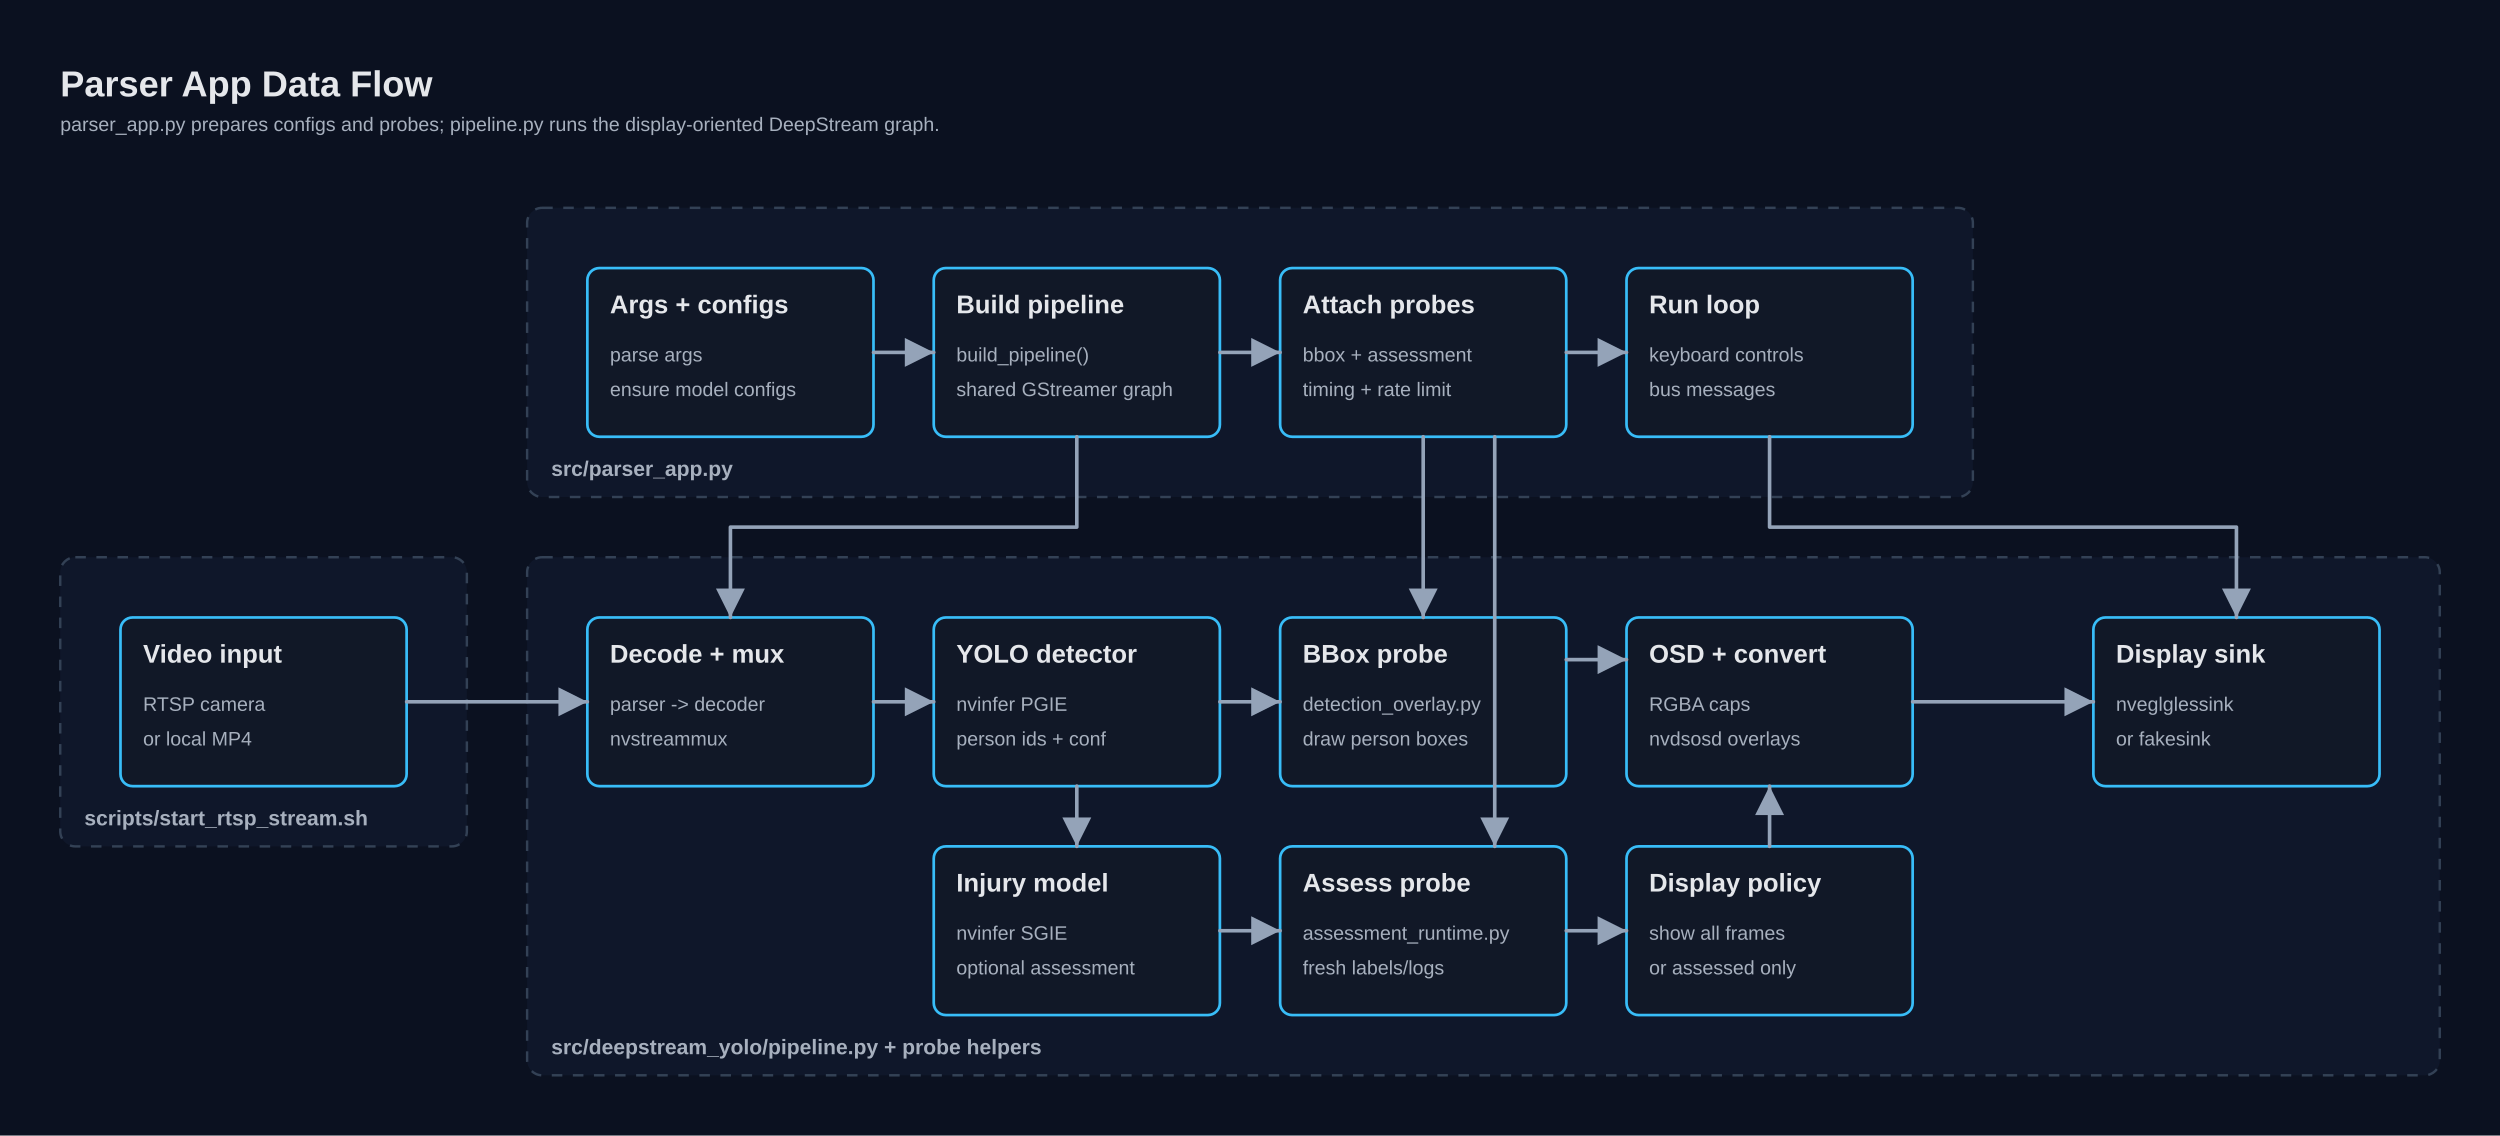
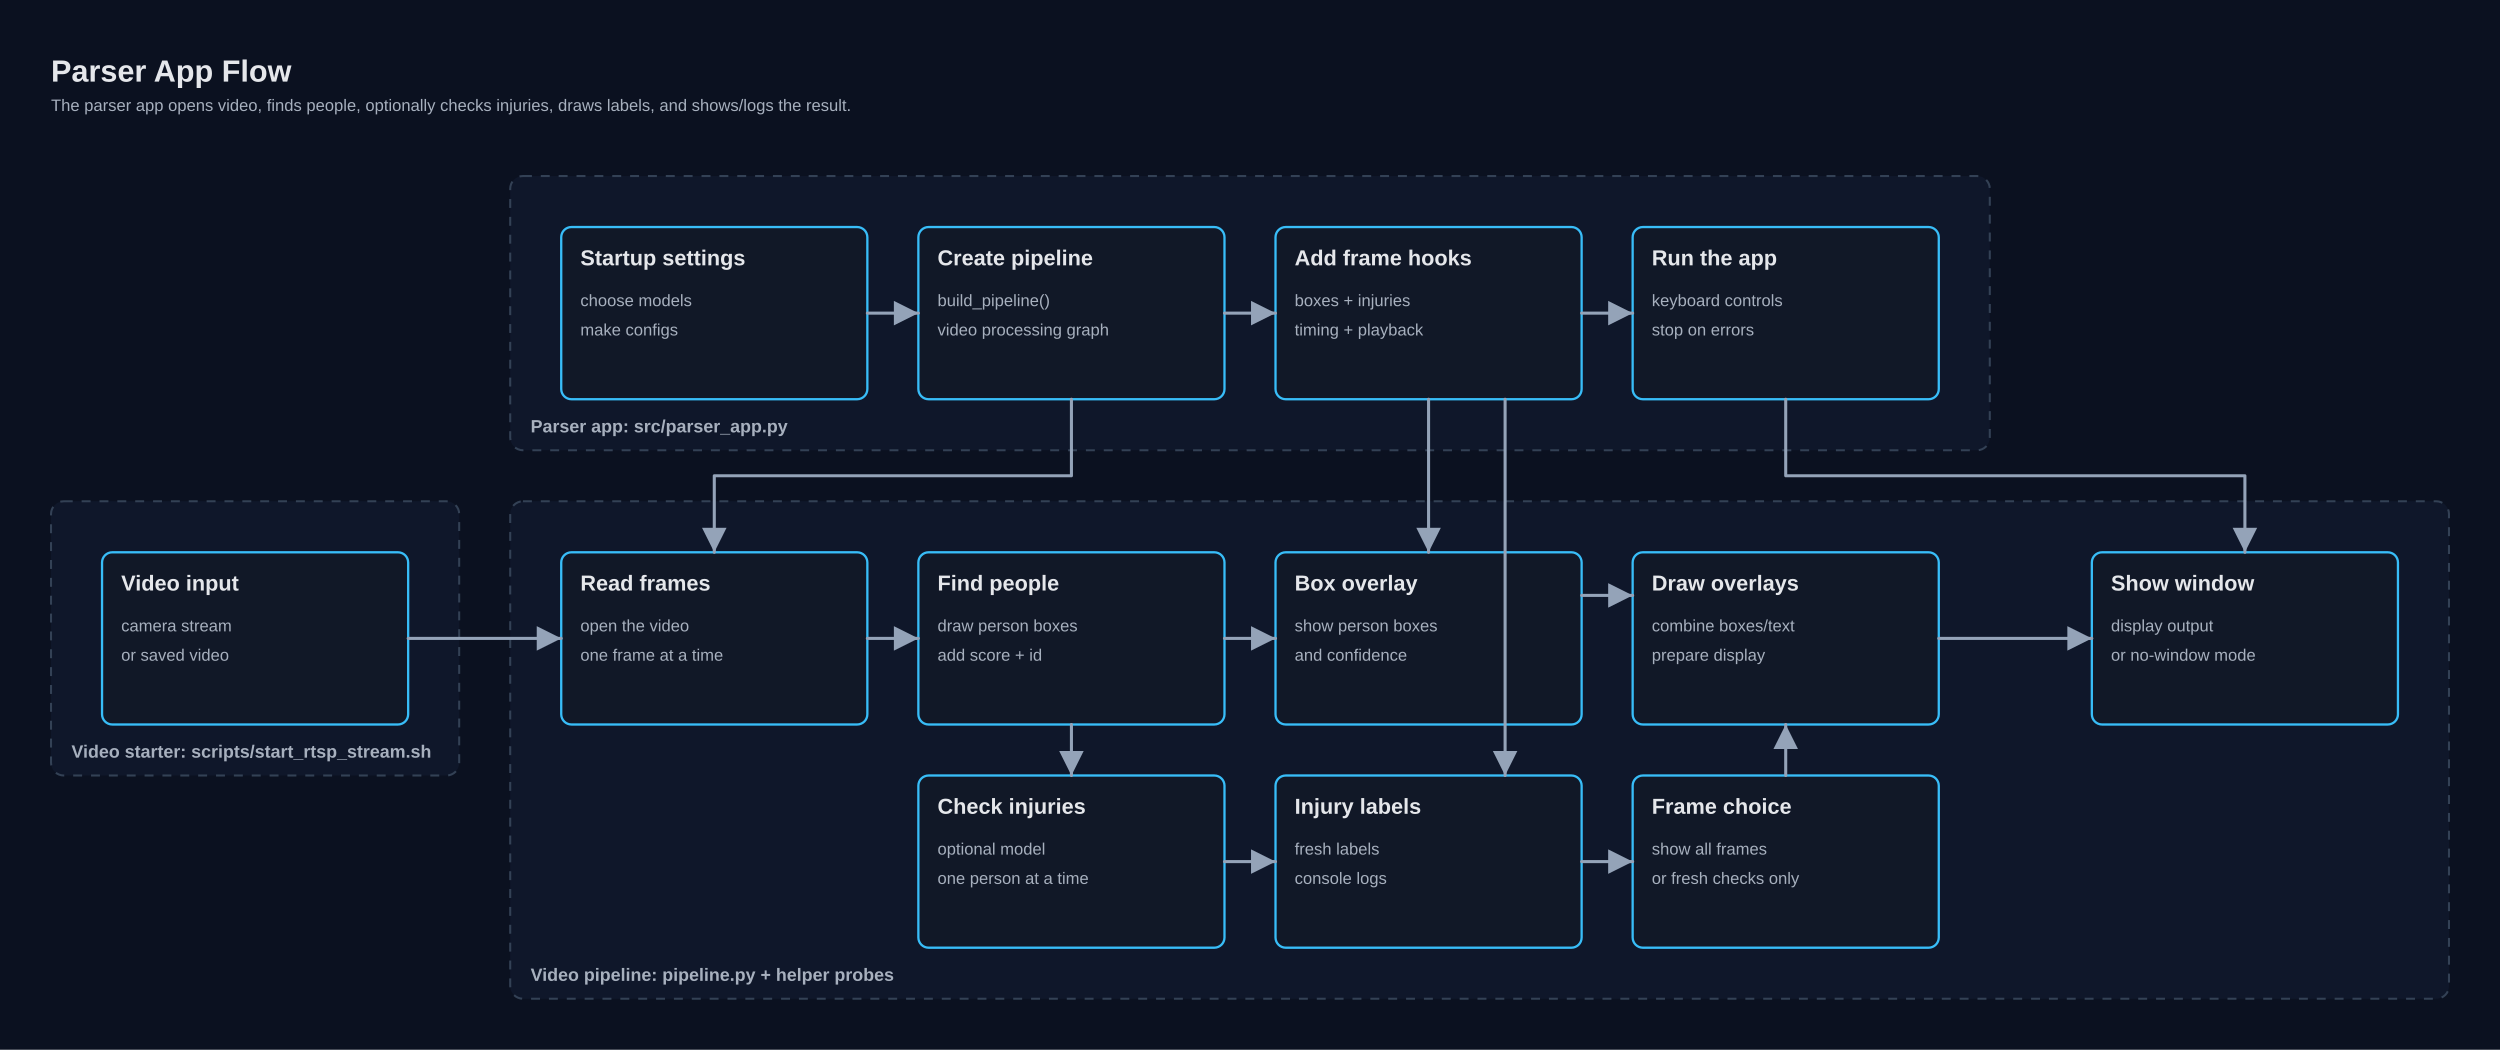
- <svg xmlns="http://www.w3.org/2000/svg" width="1660" height="754" viewBox="0 0 1660 754">
+ <svg xmlns="http://www.w3.org/2000/svg" width="1960" height="823" viewBox="0 0 1960 823">
  <defs>
    <marker id="arrow" markerWidth="12" markerHeight="12" refX="10" refY="6" orient="auto" markerUnits="strokeWidth">
      <path d="M2,2 L10,6 L2,10 z" fill="#94a3b8" />
    </marker>
  </defs>
  <style>
.title{font:700 24px Arial,sans-serif;fill:#e5e7eb}
.subtitle{font:13px Arial,sans-serif;fill:#a7b0be}
.group-label{font:700 14px Arial,sans-serif;fill:#a7b0be}
.node-title{font:700 17px Arial,sans-serif;fill:#e5e7eb}
.node-body{font:13px Arial,sans-serif;fill:#a7b0be}
</style>
-   <rect x="0" y="0" width="1660" height="754" fill="#0b1120" />
-   <text x="40" y="64" class="title">Parser App Data Flow</text>
-   <text x="40" y="87" class="subtitle">parser_app.py prepares configs and probes; pipeline.py runs the display-oriented DeepStream graph.</text>
-   <rect x="40" y="370" width="270" height="192" rx="10" fill="#0f172a" stroke="#334155" stroke-width="1.6" stroke-dasharray="7 7" />
-   <text x="56" y="548" class="group-label">scripts/start_rtsp_stream.sh</text>
-   <rect x="350" y="138" width="960" height="192" rx="10" fill="#0f172a" stroke="#334155" stroke-width="1.6" stroke-dasharray="7 7" />
-   <text x="366" y="316" class="group-label">src/parser_app.py</text>
-   <rect x="350" y="370" width="1270" height="344" rx="10" fill="#0f172a" stroke="#334155" stroke-width="1.6" stroke-dasharray="7 7" />
-   <text x="366" y="700" class="group-label">src/deepstream_yolo/pipeline.py + probe helpers</text>
-   <rect x="390" y="178" width="190" height="112" rx="8" fill="#111827" stroke="#38bdf8" stroke-width="1.8" />
-   <text x="405" y="208" class="node-title">Args + configs</text>
-   <text x="405" y="240" class="node-body">parse args</text>
-   <text x="405" y="263" class="node-body">ensure model configs</text>
-   <rect x="620" y="178" width="190" height="112" rx="8" fill="#111827" stroke="#38bdf8" stroke-width="1.8" />
-   <text x="635" y="208" class="node-title">Build pipeline</text>
-   <text x="635" y="240" class="node-body">build_pipeline()</text>
-   <text x="635" y="263" class="node-body">shared GStreamer graph</text>
-   <rect x="850" y="178" width="190" height="112" rx="8" fill="#111827" stroke="#38bdf8" stroke-width="1.8" />
-   <text x="865" y="208" class="node-title">Attach probes</text>
-   <text x="865" y="240" class="node-body">bbox + assessment</text>
-   <text x="865" y="263" class="node-body">timing + rate limit</text>
-   <rect x="1080" y="178" width="190" height="112" rx="8" fill="#111827" stroke="#38bdf8" stroke-width="1.8" />
-   <text x="1095" y="208" class="node-title">Run loop</text>
-   <text x="1095" y="240" class="node-body">keyboard controls</text>
-   <text x="1095" y="263" class="node-body">bus messages</text>
-   <rect x="80" y="410" width="190" height="112" rx="8" fill="#111827" stroke="#38bdf8" stroke-width="1.8" />
-   <text x="95" y="440" class="node-title">Video input</text>
-   <text x="95" y="472" class="node-body">RTSP camera</text>
-   <text x="95" y="495" class="node-body">or local MP4</text>
-   <rect x="390" y="410" width="190" height="112" rx="8" fill="#111827" stroke="#38bdf8" stroke-width="1.8" />
-   <text x="405" y="440" class="node-title">Decode + mux</text>
-   <text x="405" y="472" class="node-body">parser -&gt; decoder</text>
-   <text x="405" y="495" class="node-body">nvstreammux</text>
-   <rect x="620" y="410" width="190" height="112" rx="8" fill="#111827" stroke="#38bdf8" stroke-width="1.8" />
-   <text x="635" y="440" class="node-title">YOLO detector</text>
-   <text x="635" y="472" class="node-body">nvinfer PGIE</text>
-   <text x="635" y="495" class="node-body">person ids + conf</text>
-   <rect x="850" y="410" width="190" height="112" rx="8" fill="#111827" stroke="#38bdf8" stroke-width="1.8" />
-   <text x="865" y="440" class="node-title">BBox probe</text>
-   <text x="865" y="472" class="node-body">detection_overlay.py</text>
-   <text x="865" y="495" class="node-body">draw person boxes</text>
-   <rect x="1080" y="410" width="190" height="112" rx="8" fill="#111827" stroke="#38bdf8" stroke-width="1.8" />
-   <text x="1095" y="440" class="node-title">OSD + convert</text>
-   <text x="1095" y="472" class="node-body">RGBA caps</text>
-   <text x="1095" y="495" class="node-body">nvdsosd overlays</text>
-   <rect x="1390" y="410" width="190" height="112" rx="8" fill="#111827" stroke="#38bdf8" stroke-width="1.8" />
-   <text x="1405" y="440" class="node-title">Display sink</text>
-   <text x="1405" y="472" class="node-body">nveglglessink</text>
-   <text x="1405" y="495" class="node-body">or fakesink</text>
-   <rect x="620" y="562" width="190" height="112" rx="8" fill="#111827" stroke="#38bdf8" stroke-width="1.8" />
-   <text x="635" y="592" class="node-title">Injury model</text>
-   <text x="635" y="624" class="node-body">nvinfer SGIE</text>
-   <text x="635" y="647" class="node-body">optional assessment</text>
-   <rect x="850" y="562" width="190" height="112" rx="8" fill="#111827" stroke="#38bdf8" stroke-width="1.8" />
-   <text x="865" y="592" class="node-title">Assess probe</text>
-   <text x="865" y="624" class="node-body">assessment_runtime.py</text>
-   <text x="865" y="647" class="node-body">fresh labels/logs</text>
-   <rect x="1080" y="562" width="190" height="112" rx="8" fill="#111827" stroke="#38bdf8" stroke-width="1.8" />
-   <text x="1095" y="592" class="node-title">Display policy</text>
-   <text x="1095" y="624" class="node-body">show all frames</text>
-   <text x="1095" y="647" class="node-body">or assessed only</text>
-   <path d="M 580.0 234.0 L 620.0 234.0" fill="none" stroke="#94a3b8" stroke-width="2.4" stroke-linejoin="round" stroke-linecap="round" marker-end="url(#arrow)" />
-   <path d="M 810.0 234.0 L 850.0 234.0" fill="none" stroke="#94a3b8" stroke-width="2.4" stroke-linejoin="round" stroke-linecap="round" marker-end="url(#arrow)" />
-   <path d="M 1040.0 234.0 L 1080.0 234.0" fill="none" stroke="#94a3b8" stroke-width="2.4" stroke-linejoin="round" stroke-linecap="round" marker-end="url(#arrow)" />
-   <path d="M 715.0 290.0 L 715.0 350.0 L 485.0 350.0 L 485.0 410.0" fill="none" stroke="#94a3b8" stroke-width="2.4" stroke-linejoin="round" stroke-linecap="round" marker-end="url(#arrow)" />
-   <path d="M 945.0 290.0 L 945.0 350.0 L 945.0 350.0 L 945.0 410.0" fill="none" stroke="#94a3b8" stroke-width="2.4" stroke-linejoin="round" stroke-linecap="round" marker-end="url(#arrow)" />
-   <path d="M 992.5 290.0 L 992.5 562.0" fill="none" stroke="#94a3b8" stroke-width="2.4" stroke-linejoin="round" stroke-linecap="round" marker-end="url(#arrow)" />
-   <path d="M 1175.0 290.0 L 1175.0 350.0 L 1485.0 350.0 L 1485.0 410.0" fill="none" stroke="#94a3b8" stroke-width="2.4" stroke-linejoin="round" stroke-linecap="round" marker-end="url(#arrow)" />
-   <path d="M 270.0 466.0 L 390.0 466.0" fill="none" stroke="#94a3b8" stroke-width="2.4" stroke-linejoin="round" stroke-linecap="round" marker-end="url(#arrow)" />
-   <path d="M 580.0 466.0 L 620.0 466.0" fill="none" stroke="#94a3b8" stroke-width="2.4" stroke-linejoin="round" stroke-linecap="round" marker-end="url(#arrow)" />
-   <path d="M 810.0 466.0 L 850.0 466.0" fill="none" stroke="#94a3b8" stroke-width="2.4" stroke-linejoin="round" stroke-linecap="round" marker-end="url(#arrow)" />
-   <path d="M 1040.0 438.0 L 1080.0 438.0" fill="none" stroke="#94a3b8" stroke-width="2.4" stroke-linejoin="round" stroke-linecap="round" marker-end="url(#arrow)" />
-   <path d="M 1270.0 466.0 L 1390.0 466.0" fill="none" stroke="#94a3b8" stroke-width="2.4" stroke-linejoin="round" stroke-linecap="round" marker-end="url(#arrow)" />
-   <path d="M 715.0 522.0 L 715.0 562.0" fill="none" stroke="#94a3b8" stroke-width="2.4" stroke-linejoin="round" stroke-linecap="round" marker-end="url(#arrow)" />
-   <path d="M 810.0 618.0 L 850.0 618.0" fill="none" stroke="#94a3b8" stroke-width="2.4" stroke-linejoin="round" stroke-linecap="round" marker-end="url(#arrow)" />
-   <path d="M 1040.0 618.0 L 1080.0 618.0" fill="none" stroke="#94a3b8" stroke-width="2.4" stroke-linejoin="round" stroke-linecap="round" marker-end="url(#arrow)" />
-   <path d="M 1175.0 562.0 L 1175.0 522.0" fill="none" stroke="#94a3b8" stroke-width="2.4" stroke-linejoin="round" stroke-linecap="round" marker-end="url(#arrow)" />
+   <rect x="0" y="0" width="1960" height="823" fill="#0b1120" />
+   <text x="40" y="64" class="title">Parser App Flow</text>
+   <text x="40" y="87" class="subtitle">The parser app opens video, finds people, optionally checks injuries, draws labels, and shows/logs the result.</text>
+   <rect x="40" y="393" width="320" height="215" rx="10" fill="#0f172a" stroke="#334155" stroke-width="1.6" stroke-dasharray="7 7" />
+   <text x="56" y="594" class="group-label">Video starter: scripts/start_rtsp_stream.sh</text>
+   <rect x="400" y="138" width="1160" height="215" rx="10" fill="#0f172a" stroke="#334155" stroke-width="1.6" stroke-dasharray="7 7" />
+   <text x="416" y="339" class="group-label">Parser app: src/parser_app.py</text>
+   <rect x="400" y="393" width="1520" height="390" rx="10" fill="#0f172a" stroke="#334155" stroke-width="1.6" stroke-dasharray="7 7" />
+   <text x="416" y="769" class="group-label">Video pipeline: pipeline.py + helper probes</text>
+   <rect x="440" y="178" width="240" height="135" rx="8" fill="#111827" stroke="#38bdf8" stroke-width="1.8" />
+   <text x="455" y="208" class="node-title">Startup settings</text>
+   <text x="455" y="240" class="node-body">choose models</text>
+   <text x="455" y="263" class="node-body">make configs</text>
+   <rect x="720" y="178" width="240" height="135" rx="8" fill="#111827" stroke="#38bdf8" stroke-width="1.8" />
+   <text x="735" y="208" class="node-title">Create pipeline</text>
+   <text x="735" y="240" class="node-body">build_pipeline()</text>
+   <text x="735" y="263" class="node-body">video processing graph</text>
+   <rect x="1000" y="178" width="240" height="135" rx="8" fill="#111827" stroke="#38bdf8" stroke-width="1.8" />
+   <text x="1015" y="208" class="node-title">Add frame hooks</text>
+   <text x="1015" y="240" class="node-body">boxes + injuries</text>
+   <text x="1015" y="263" class="node-body">timing + playback</text>
+   <rect x="1280" y="178" width="240" height="135" rx="8" fill="#111827" stroke="#38bdf8" stroke-width="1.8" />
+   <text x="1295" y="208" class="node-title">Run the app</text>
+   <text x="1295" y="240" class="node-body">keyboard controls</text>
+   <text x="1295" y="263" class="node-body">stop on errors</text>
+   <rect x="80" y="433" width="240" height="135" rx="8" fill="#111827" stroke="#38bdf8" stroke-width="1.8" />
+   <text x="95" y="463" class="node-title">Video input</text>
+   <text x="95" y="495" class="node-body">camera stream</text>
+   <text x="95" y="518" class="node-body">or saved video</text>
+   <rect x="440" y="433" width="240" height="135" rx="8" fill="#111827" stroke="#38bdf8" stroke-width="1.8" />
+   <text x="455" y="463" class="node-title">Read frames</text>
+   <text x="455" y="495" class="node-body">open the video</text>
+   <text x="455" y="518" class="node-body">one frame at a time</text>
+   <rect x="720" y="433" width="240" height="135" rx="8" fill="#111827" stroke="#38bdf8" stroke-width="1.8" />
+   <text x="735" y="463" class="node-title">Find people</text>
+   <text x="735" y="495" class="node-body">draw person boxes</text>
+   <text x="735" y="518" class="node-body">add score + id</text>
+   <rect x="1000" y="433" width="240" height="135" rx="8" fill="#111827" stroke="#38bdf8" stroke-width="1.8" />
+   <text x="1015" y="463" class="node-title">Box overlay</text>
+   <text x="1015" y="495" class="node-body">show person boxes</text>
+   <text x="1015" y="518" class="node-body">and confidence</text>
+   <rect x="1280" y="433" width="240" height="135" rx="8" fill="#111827" stroke="#38bdf8" stroke-width="1.8" />
+   <text x="1295" y="463" class="node-title">Draw overlays</text>
+   <text x="1295" y="495" class="node-body">combine boxes/text</text>
+   <text x="1295" y="518" class="node-body">prepare display</text>
+   <rect x="1640" y="433" width="240" height="135" rx="8" fill="#111827" stroke="#38bdf8" stroke-width="1.8" />
+   <text x="1655" y="463" class="node-title">Show window</text>
+   <text x="1655" y="495" class="node-body">display output</text>
+   <text x="1655" y="518" class="node-body">or no-window mode</text>
+   <rect x="720" y="608" width="240" height="135" rx="8" fill="#111827" stroke="#38bdf8" stroke-width="1.8" />
+   <text x="735" y="638" class="node-title">Check injuries</text>
+   <text x="735" y="670" class="node-body">optional model</text>
+   <text x="735" y="693" class="node-body">one person at a time</text>
+   <rect x="1000" y="608" width="240" height="135" rx="8" fill="#111827" stroke="#38bdf8" stroke-width="1.8" />
+   <text x="1015" y="638" class="node-title">Injury labels</text>
+   <text x="1015" y="670" class="node-body">fresh labels</text>
+   <text x="1015" y="693" class="node-body">console logs</text>
+   <rect x="1280" y="608" width="240" height="135" rx="8" fill="#111827" stroke="#38bdf8" stroke-width="1.8" />
+   <text x="1295" y="638" class="node-title">Frame choice</text>
+   <text x="1295" y="670" class="node-body">show all frames</text>
+   <text x="1295" y="693" class="node-body">or fresh checks only</text>
+   <path d="M 680.0 245.5 L 720.0 245.5" fill="none" stroke="#94a3b8" stroke-width="2.4" stroke-linejoin="round" stroke-linecap="round" marker-end="url(#arrow)" />
+   <path d="M 960.0 245.5 L 1000.0 245.5" fill="none" stroke="#94a3b8" stroke-width="2.4" stroke-linejoin="round" stroke-linecap="round" marker-end="url(#arrow)" />
+   <path d="M 1240.0 245.5 L 1280.0 245.5" fill="none" stroke="#94a3b8" stroke-width="2.4" stroke-linejoin="round" stroke-linecap="round" marker-end="url(#arrow)" />
+   <path d="M 840.0 313.0 L 840.0 373.0 L 560.0 373.0 L 560.0 433.0" fill="none" stroke="#94a3b8" stroke-width="2.4" stroke-linejoin="round" stroke-linecap="round" marker-end="url(#arrow)" />
+   <path d="M 1120.0 313.0 L 1120.0 373.0 L 1120.0 373.0 L 1120.0 433.0" fill="none" stroke="#94a3b8" stroke-width="2.4" stroke-linejoin="round" stroke-linecap="round" marker-end="url(#arrow)" />
+   <path d="M 1180.0 313.0 L 1180.0 608.0" fill="none" stroke="#94a3b8" stroke-width="2.4" stroke-linejoin="round" stroke-linecap="round" marker-end="url(#arrow)" />
+   <path d="M 1400.0 313.0 L 1400.0 373.0 L 1760.0 373.0 L 1760.0 433.0" fill="none" stroke="#94a3b8" stroke-width="2.4" stroke-linejoin="round" stroke-linecap="round" marker-end="url(#arrow)" />
+   <path d="M 320.0 500.5 L 440.0 500.5" fill="none" stroke="#94a3b8" stroke-width="2.4" stroke-linejoin="round" stroke-linecap="round" marker-end="url(#arrow)" />
+   <path d="M 680.0 500.5 L 720.0 500.5" fill="none" stroke="#94a3b8" stroke-width="2.4" stroke-linejoin="round" stroke-linecap="round" marker-end="url(#arrow)" />
+   <path d="M 960.0 500.5 L 1000.0 500.5" fill="none" stroke="#94a3b8" stroke-width="2.4" stroke-linejoin="round" stroke-linecap="round" marker-end="url(#arrow)" />
+   <path d="M 1240.0 466.8 L 1280.0 466.8" fill="none" stroke="#94a3b8" stroke-width="2.4" stroke-linejoin="round" stroke-linecap="round" marker-end="url(#arrow)" />
+   <path d="M 1520.0 500.5 L 1640.0 500.5" fill="none" stroke="#94a3b8" stroke-width="2.4" stroke-linejoin="round" stroke-linecap="round" marker-end="url(#arrow)" />
+   <path d="M 840.0 568.0 L 840.0 608.0" fill="none" stroke="#94a3b8" stroke-width="2.4" stroke-linejoin="round" stroke-linecap="round" marker-end="url(#arrow)" />
+   <path d="M 960.0 675.5 L 1000.0 675.5" fill="none" stroke="#94a3b8" stroke-width="2.4" stroke-linejoin="round" stroke-linecap="round" marker-end="url(#arrow)" />
+   <path d="M 1240.0 675.5 L 1280.0 675.5" fill="none" stroke="#94a3b8" stroke-width="2.4" stroke-linejoin="round" stroke-linecap="round" marker-end="url(#arrow)" />
+   <path d="M 1400.0 608.0 L 1400.0 568.0" fill="none" stroke="#94a3b8" stroke-width="2.4" stroke-linejoin="round" stroke-linecap="round" marker-end="url(#arrow)" />
</svg>
